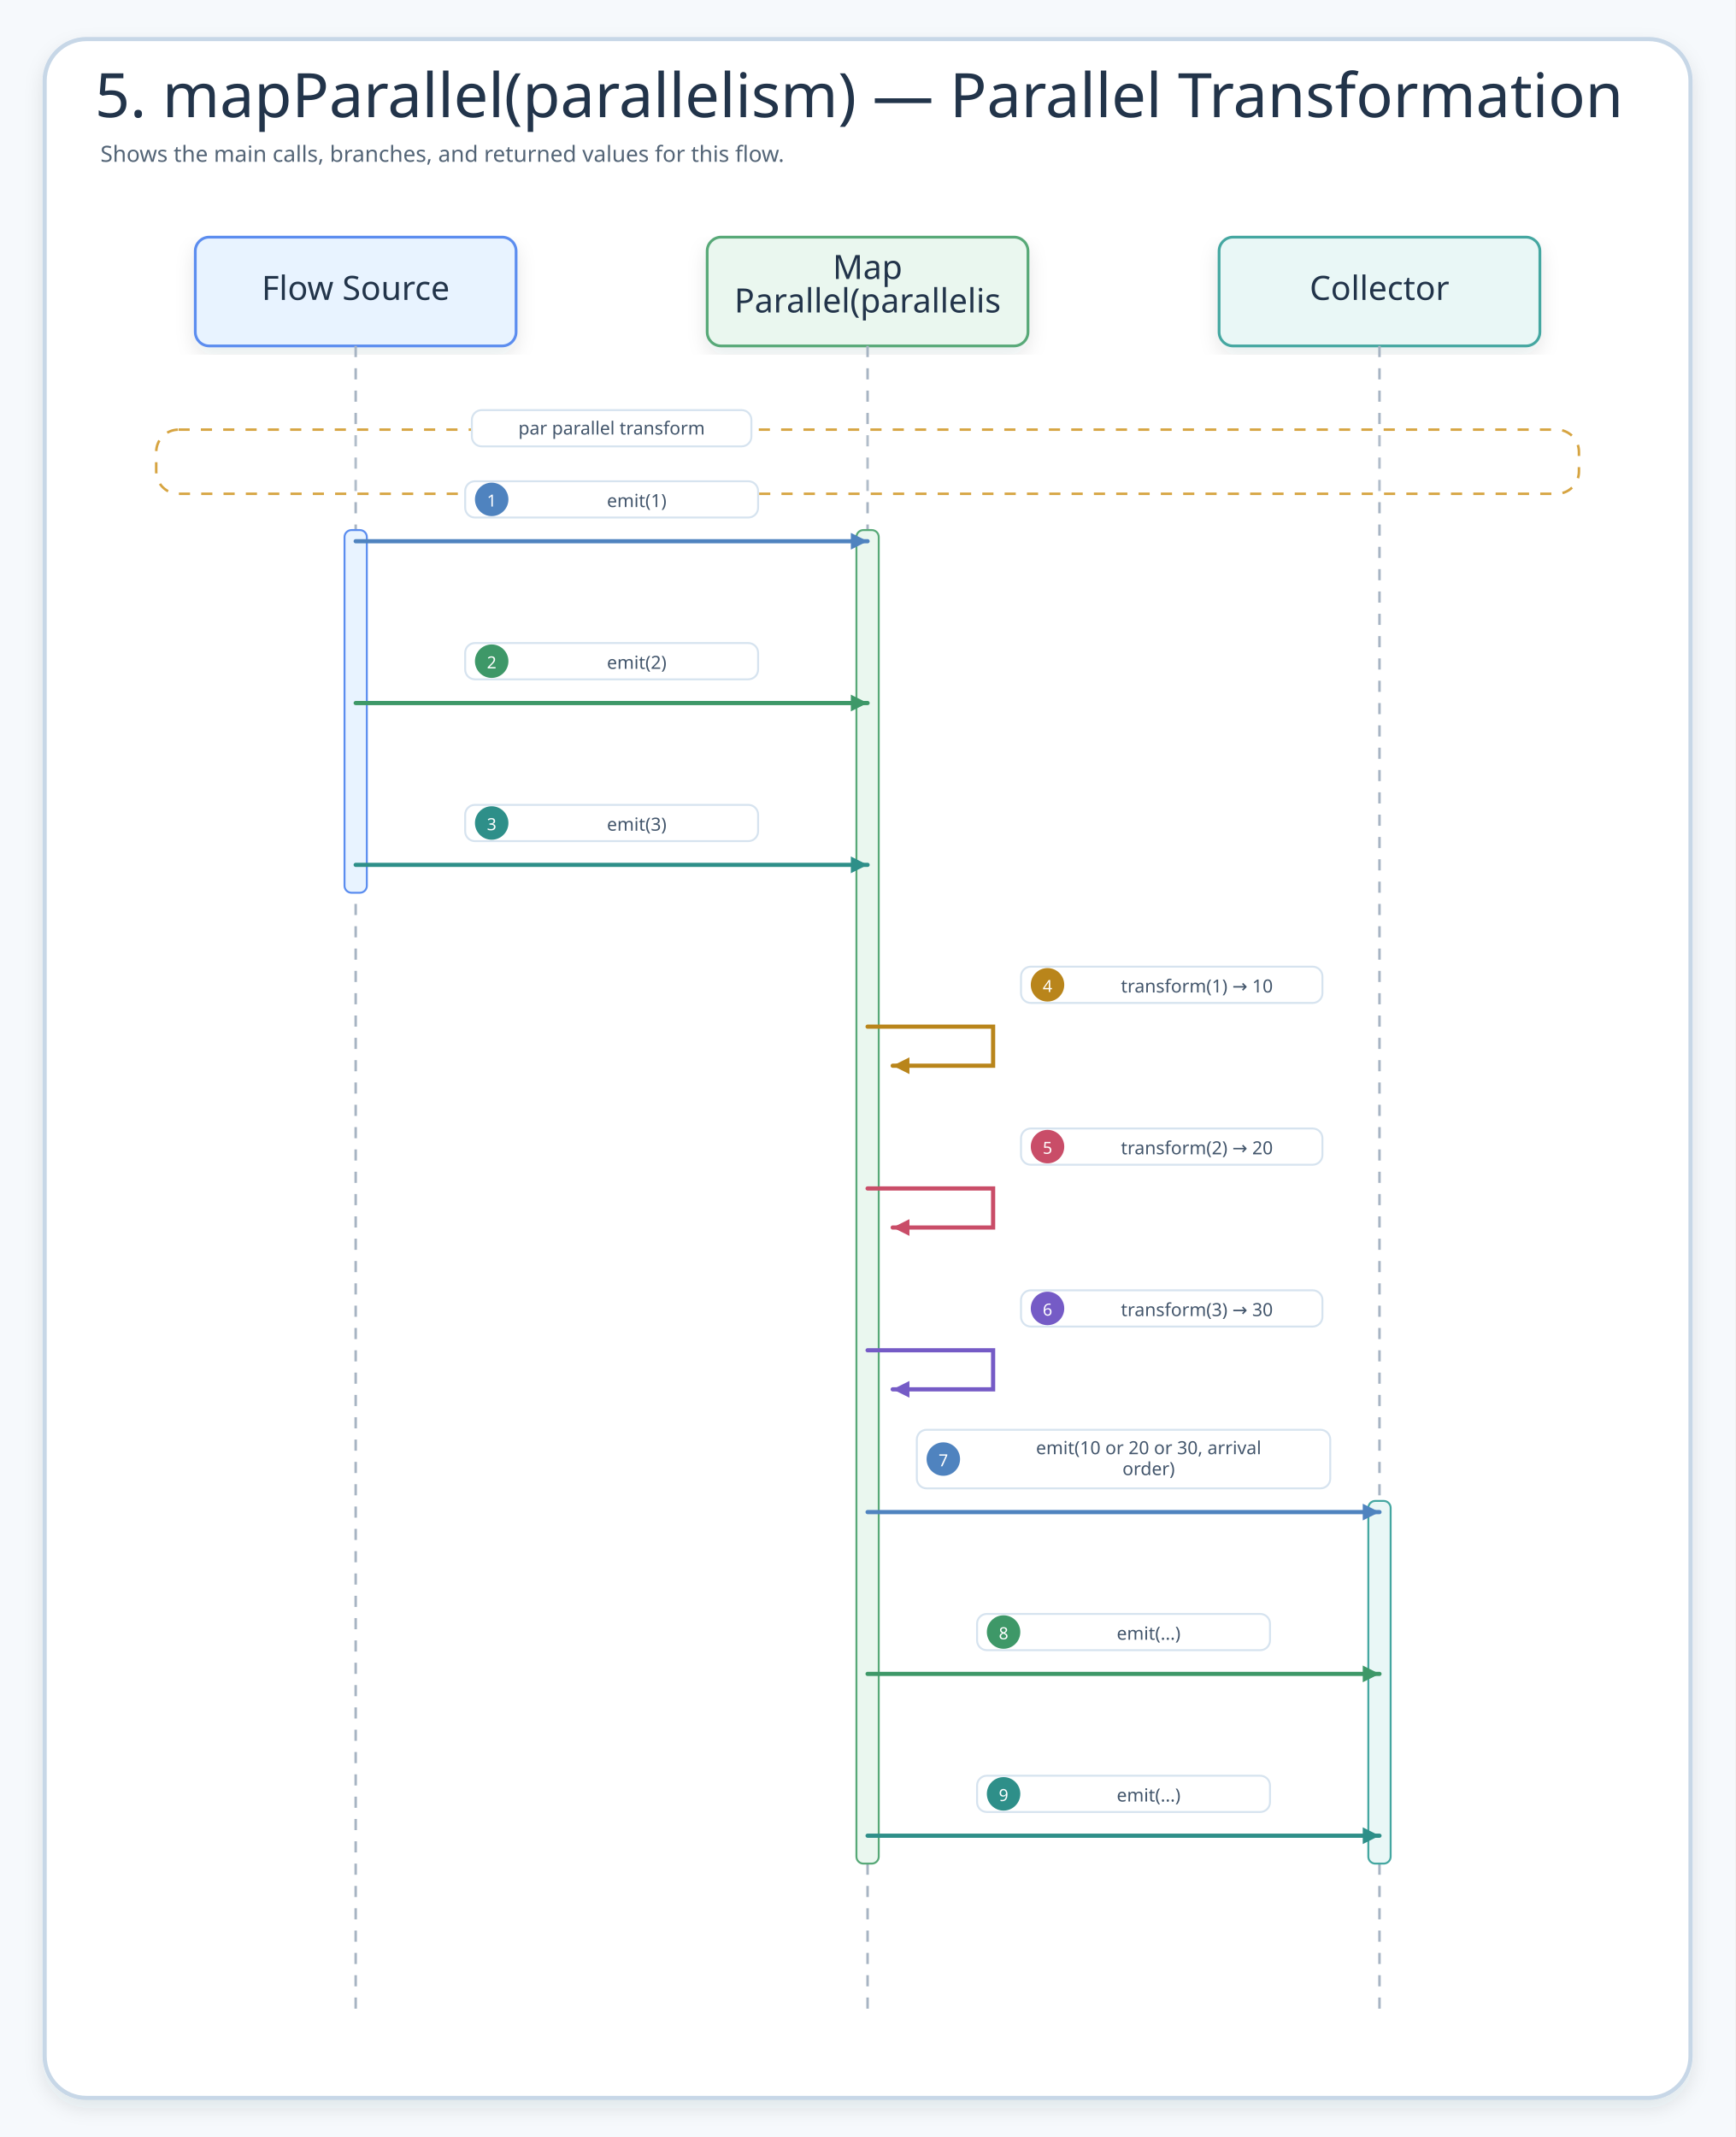
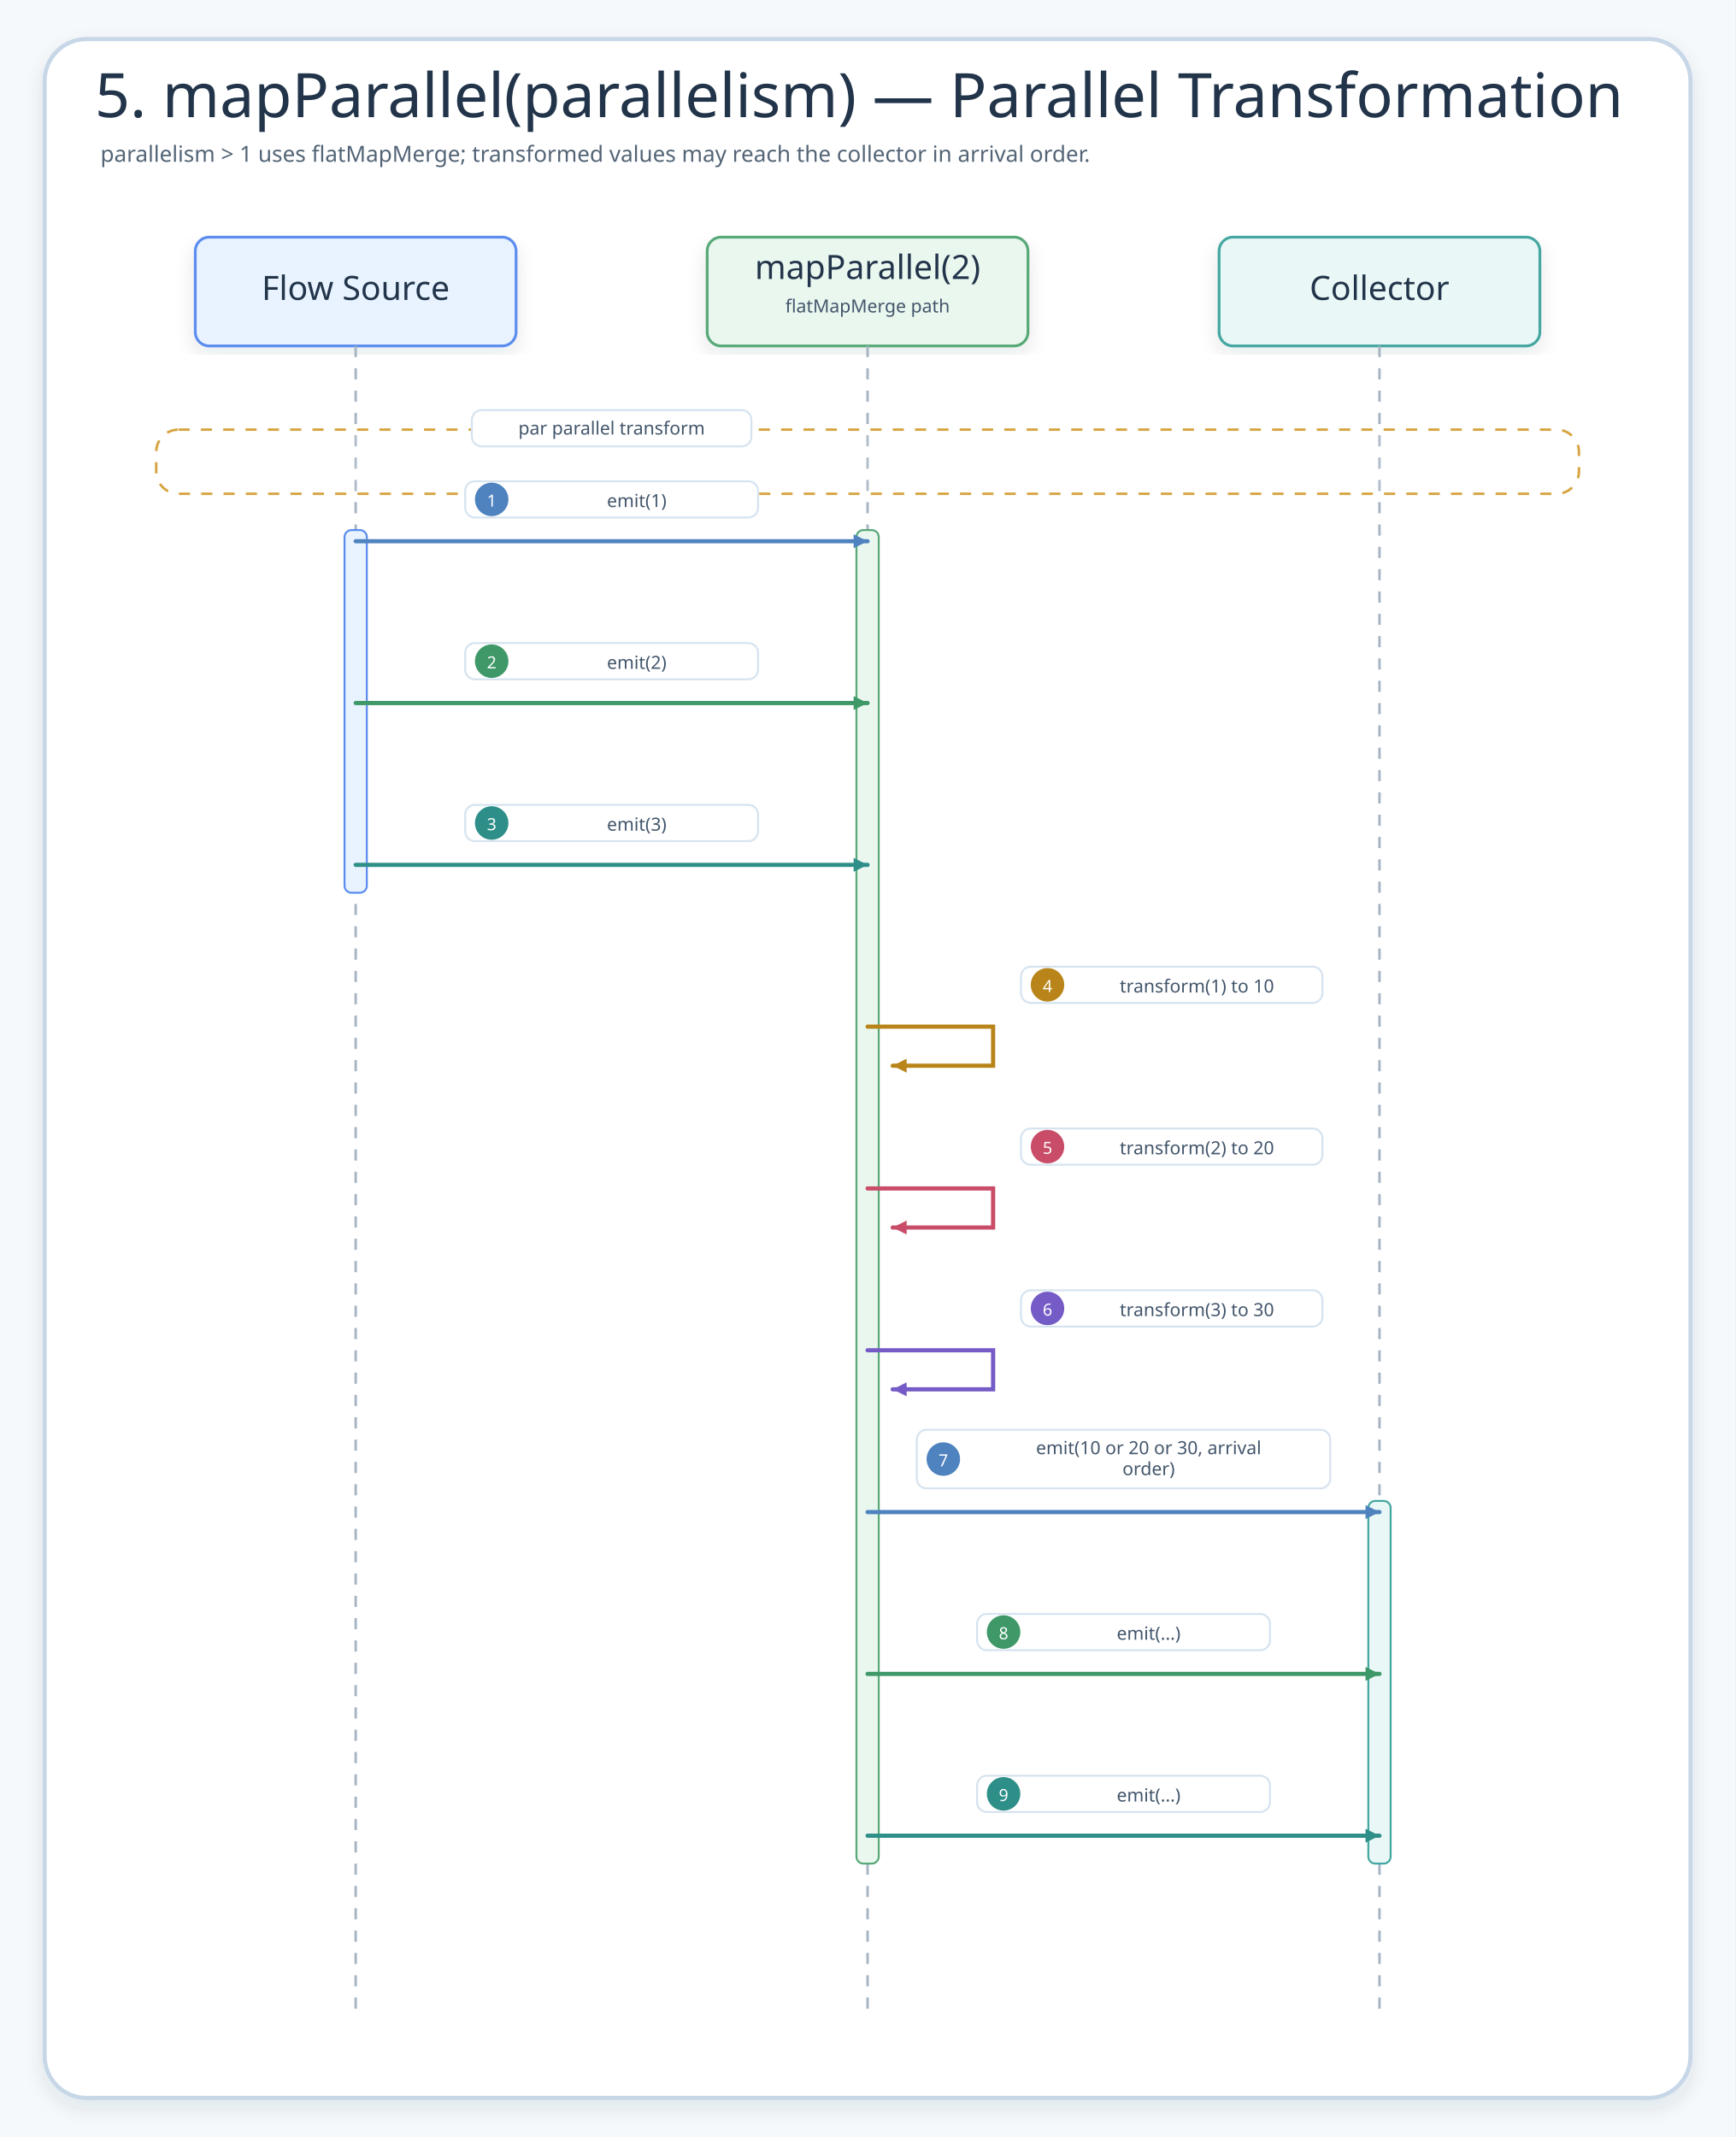
<svg xmlns="http://www.w3.org/2000/svg" width="1244" height="1532" viewBox="0 0 1244 1532" role="img" aria-label="5. mapParallel(parallelism) — Parallel Transformation">
  <defs>
    <filter id="shadow" x="-8%" y="-8%" width="116%" height="116%">
      <feDropShadow dx="0" dy="6" stdDeviation="7" flood-color="#203040" flood-opacity="0.10" />
    </filter>
-     <marker id="seqArrow-blue" markerWidth="5" markerHeight="5" refX="4.5" refY="2.5" orient="auto" markerUnits="strokeWidth">
-       <path d="M 0.5 0.5 L 4.5 2.5 L 0.5 4.5 Z" fill="#4F83BF" />
+     <marker id="seqArrow-blue" markerWidth="14" markerHeight="14" refX="12" refY="7" orient="auto" markerUnits="userSpaceOnUse">
+       <path d="M2 2 L12 7 L2 12 Z" fill="#4F83BF" />
    </marker>
-     <marker id="seqArrow-green" markerWidth="5" markerHeight="5" refX="4.5" refY="2.5" orient="auto" markerUnits="strokeWidth">
-       <path d="M 0.5 0.5 L 4.5 2.5 L 0.5 4.5 Z" fill="#3E9868" />
+     <marker id="seqArrow-green" markerWidth="14" markerHeight="14" refX="12" refY="7" orient="auto" markerUnits="userSpaceOnUse">
+       <path d="M2 2 L12 7 L2 12 Z" fill="#3E9868" />
    </marker>
-     <marker id="seqArrow-teal" markerWidth="5" markerHeight="5" refX="4.5" refY="2.5" orient="auto" markerUnits="strokeWidth">
-       <path d="M 0.5 0.5 L 4.5 2.5 L 0.5 4.5 Z" fill="#2E8F89" />
+     <marker id="seqArrow-teal" markerWidth="14" markerHeight="14" refX="12" refY="7" orient="auto" markerUnits="userSpaceOnUse">
+       <path d="M2 2 L12 7 L2 12 Z" fill="#2E8F89" />
    </marker>
-     <marker id="seqArrow-amber" markerWidth="5" markerHeight="5" refX="4.5" refY="2.5" orient="auto" markerUnits="strokeWidth">
-       <path d="M 0.5 0.5 L 4.5 2.5 L 0.5 4.5 Z" fill="#B9851B" />
+     <marker id="seqArrow-amber" markerWidth="14" markerHeight="14" refX="12" refY="7" orient="auto" markerUnits="userSpaceOnUse">
+       <path d="M2 2 L12 7 L2 12 Z" fill="#B9851B" />
    </marker>
-     <marker id="seqArrow-pink" markerWidth="5" markerHeight="5" refX="4.5" refY="2.5" orient="auto" markerUnits="strokeWidth">
-       <path d="M 0.5 0.5 L 4.5 2.5 L 0.5 4.5 Z" fill="#C94D68" />
+     <marker id="seqArrow-pink" markerWidth="14" markerHeight="14" refX="12" refY="7" orient="auto" markerUnits="userSpaceOnUse">
+       <path d="M2 2 L12 7 L2 12 Z" fill="#C94D68" />
    </marker>
-     <marker id="seqArrow-purple" markerWidth="5" markerHeight="5" refX="4.5" refY="2.5" orient="auto" markerUnits="strokeWidth">
-       <path d="M 0.5 0.5 L 4.5 2.5 L 0.5 4.5 Z" fill="#755BC6" />
+     <marker id="seqArrow-purple" markerWidth="14" markerHeight="14" refX="12" refY="7" orient="auto" markerUnits="userSpaceOnUse">
+       <path d="M2 2 L12 7 L2 12 Z" fill="#755BC6" />
    </marker>
-     <marker id="seqArrow-gray" markerWidth="5" markerHeight="5" refX="4.5" refY="2.5" orient="auto" markerUnits="strokeWidth">
-       <path d="M 0.5 0.5 L 4.5 2.5 L 0.5 4.5 Z" fill="#758297" />
+     <marker id="seqArrow-gray" markerWidth="14" markerHeight="14" refX="12" refY="7" orient="auto" markerUnits="userSpaceOnUse">
+       <path d="M2 2 L12 7 L2 12 Z" fill="#758297" />
    </marker>
    <style>
    .canvas{fill:#F6F9FC}.frame{fill:#fff;stroke:#C7D7E7;stroke-width:3;filter:url(#shadow)}
    .title{font-family:"Architects Daughter";font-size:44px;fill:#22344A}.subtitle{font-family:"Comic Mono";font-size:16px;fill:#536476}
    .card{filter:url(#shadow);stroke-width:2}.cardTitle{font-family:"Architects Daughter";font-size:24px;fill:#22344A}.detail{font-family:"Comic Mono";font-size:13px;fill:#42556B}
    .lifeline{stroke:#A7B4C3;stroke-width:1.8;stroke-dasharray:8 8}.seq{fill:none;stroke-width:3;stroke-linecap:round}.seqReturn{fill:none;stroke-width:2.7;stroke-linecap:round;stroke-dasharray:8 7}
    .labelPill{fill:#fff;stroke:#D6E3EF;stroke-width:1.4}.altBox{fill:#FFFFFF;fill-opacity:.12;stroke:#D6A441;stroke-width:1.8;stroke-dasharray:8 8}
  </style>
  </defs>
  <rect class="canvas" width="1244" height="1532" />
  <rect class="frame" x="32" y="28" width="1180" height="1476" rx="30" />
  <text class="title" x="68" y="84">5. mapParallel(parallelism) — Parallel Transformation</text>
-   <text class="subtitle" x="72" y="116">Shows the main calls, branches, and returned values for this flow.</text>
+   <text class="subtitle" x="72" y="116">parallelism &gt; 1 uses flatMapMerge; transformed values may reach the collector in arrival order.</text>
  <g id="seq-flow-source">
    <rect class="card" x="140" y="170" width="230" height="78" rx="10" fill="#E8F3FF" stroke="#5B8DEF" />
    <text class="cardTitle" x="255" y="215" text-anchor="middle">Flow Source</text>
    <line class="lifeline" x1="255" y1="248" x2="255" y2="1448" />
  </g>
-   <g id="seq-map-parallel-parallelis">
+   <g id="seq-map-parallel">
    <rect class="card" x="507" y="170" width="230" height="78" rx="10" fill="#EAF7EF" stroke="#58A978" />
-     <text class="cardTitle" x="622" y="200" text-anchor="middle">Map</text>
-     <text class="cardTitle" x="622" y="224" text-anchor="middle">Parallel(parallelis</text>
+     <text class="cardTitle" x="622" y="200" text-anchor="middle">mapParallel(2)</text>
+     <text class="detail" x="622" y="224" text-anchor="middle">flatMapMerge path</text>
    <line class="lifeline" x1="622" y1="248" x2="622" y2="1448" />
  </g>
  <g id="seq-collector">
    <rect class="card" x="874" y="170" width="230" height="78" rx="10" fill="#E9F7F6" stroke="#45A7A1" />
    <text class="cardTitle" x="989" y="215" text-anchor="middle">Collector</text>
    <line class="lifeline" x1="989" y1="248" x2="989" y2="1448" />
  </g>
  <g>
    <rect class="altBox" x="112" y="308" width="1020" height="46" rx="16" />
    <rect class="labelPill branchPill" x="338.3" y="294" width="200.4" height="26" rx="7" />
    <text class="detail" x="438.5" y="307" text-anchor="middle" dominant-baseline="middle">par parallel transform</text>
  </g>
  <rect x="247" y="380" width="16" height="260" rx="5" fill="#E8F3FF" stroke="#5B8DEF" stroke-width="1.4" />
  <rect x="614" y="380" width="16" height="956" rx="5" fill="#EAF7EF" stroke="#58A978" stroke-width="1.4" />
  <rect x="981" y="1076" width="16" height="260" rx="5" fill="#E9F7F6" stroke="#45A7A1" stroke-width="1.4" />
  <g id="m1">
    <rect class="labelPill" x="333.5" y="345" width="210" height="26" rx="7" />
    <circle cx="352.5" cy="358" r="12" fill="#4F83BF" />
    <text class="detail" x="352.5" y="359" text-anchor="middle" dominant-baseline="middle" style="fill:#fff;font-size:12px">1</text>
    <text class="detail" x="456.5" y="359" text-anchor="middle" dominant-baseline="middle">emit(1)</text>
    <path class="seq" d="M255 388 L622 388" stroke="#4F83BF" marker-end="url(#seqArrow-blue)" />
  </g>
  <g id="m2">
    <rect class="labelPill" x="333.5" y="461" width="210" height="26" rx="7" />
    <circle cx="352.5" cy="474" r="12" fill="#3E9868" />
    <text class="detail" x="352.5" y="475" text-anchor="middle" dominant-baseline="middle" style="fill:#fff;font-size:12px">2</text>
    <text class="detail" x="456.5" y="475" text-anchor="middle" dominant-baseline="middle">emit(2)</text>
    <path class="seq" d="M255 504 L622 504" stroke="#3E9868" marker-end="url(#seqArrow-green)" />
  </g>
  <g id="m3">
    <rect class="labelPill" x="333.5" y="577" width="210" height="26" rx="7" />
    <circle cx="352.5" cy="590" r="12" fill="#2E8F89" />
    <text class="detail" x="352.5" y="591" text-anchor="middle" dominant-baseline="middle" style="fill:#fff;font-size:12px">3</text>
    <text class="detail" x="456.5" y="591" text-anchor="middle" dominant-baseline="middle">emit(3)</text>
    <path class="seq" d="M255 620 L622 620" stroke="#2E8F89" marker-end="url(#seqArrow-teal)" />
  </g>
  <g id="m4">
    <rect class="labelPill" x="732" y="693" width="216.1" height="26" rx="7" />
    <circle cx="751" cy="706" r="12" fill="#B9851B" />
    <text class="detail" x="751" y="707" text-anchor="middle" dominant-baseline="middle" style="fill:#fff;font-size:12px">4</text>
-     <text class="detail" x="858.1" y="707" text-anchor="middle" dominant-baseline="middle">transform(1) → 10</text>
+     <text class="detail" x="858.1" y="707" text-anchor="middle" dominant-baseline="middle">transform(1) to 10</text>
    <path class="seq" d="M622 736 L712 736 L712 764 L640 764" stroke="#B9851B" marker-end="url(#seqArrow-amber)" />
  </g>
  <g id="m5">
    <rect class="labelPill" x="732" y="809" width="216.1" height="26" rx="7" />
    <circle cx="751" cy="822" r="12" fill="#C94D68" />
    <text class="detail" x="751" y="823" text-anchor="middle" dominant-baseline="middle" style="fill:#fff;font-size:12px">5</text>
-     <text class="detail" x="858.1" y="823" text-anchor="middle" dominant-baseline="middle">transform(2) → 20</text>
+     <text class="detail" x="858.1" y="823" text-anchor="middle" dominant-baseline="middle">transform(2) to 20</text>
    <path class="seq" d="M622 852 L712 852 L712 880 L640 880" stroke="#C94D68" marker-end="url(#seqArrow-pink)" />
  </g>
  <g id="m6">
    <rect class="labelPill" x="732" y="925" width="216.1" height="26" rx="7" />
    <circle cx="751" cy="938" r="12" fill="#755BC6" />
    <text class="detail" x="751" y="939" text-anchor="middle" dominant-baseline="middle" style="fill:#fff;font-size:12px">6</text>
-     <text class="detail" x="858.1" y="939" text-anchor="middle" dominant-baseline="middle">transform(3) → 30</text>
+     <text class="detail" x="858.1" y="939" text-anchor="middle" dominant-baseline="middle">transform(3) to 30</text>
    <path class="seq" d="M622 968 L712 968 L712 996 L640 996" stroke="#755BC6" marker-end="url(#seqArrow-purple)" />
  </g>
  <g id="m7">
    <rect class="labelPill" x="657.3" y="1025" width="296.4" height="42" rx="7" />
    <circle cx="676.3" cy="1046" r="12" fill="#4F83BF" />
    <text class="detail" x="676.3" y="1047" text-anchor="middle" dominant-baseline="middle" style="fill:#fff;font-size:12px">7</text>
    <text class="detail" x="823.5" y="1038" text-anchor="middle" dominant-baseline="middle">emit(10 or 20 or 30, arrival</text>
    <text class="detail" x="823.5" y="1053" text-anchor="middle" dominant-baseline="middle">order)</text>
    <path class="seq" d="M622 1084 L989 1084" stroke="#4F83BF" marker-end="url(#seqArrow-blue)" />
  </g>
  <g id="m8">
    <rect class="labelPill" x="700.5" y="1157" width="210" height="26" rx="7" />
    <circle cx="719.5" cy="1170" r="12" fill="#3E9868" />
    <text class="detail" x="719.5" y="1171" text-anchor="middle" dominant-baseline="middle" style="fill:#fff;font-size:12px">8</text>
    <text class="detail" x="823.5" y="1171" text-anchor="middle" dominant-baseline="middle">emit(...)</text>
    <path class="seq" d="M622 1200 L989 1200" stroke="#3E9868" marker-end="url(#seqArrow-green)" />
  </g>
  <g id="m9">
    <rect class="labelPill" x="700.5" y="1273" width="210" height="26" rx="7" />
    <circle cx="719.5" cy="1286" r="12" fill="#2E8F89" />
    <text class="detail" x="719.5" y="1287" text-anchor="middle" dominant-baseline="middle" style="fill:#fff;font-size:12px">9</text>
    <text class="detail" x="823.5" y="1287" text-anchor="middle" dominant-baseline="middle">emit(...)</text>
    <path class="seq" d="M622 1316 L989 1316" stroke="#2E8F89" marker-end="url(#seqArrow-teal)" />
  </g>
</svg>
